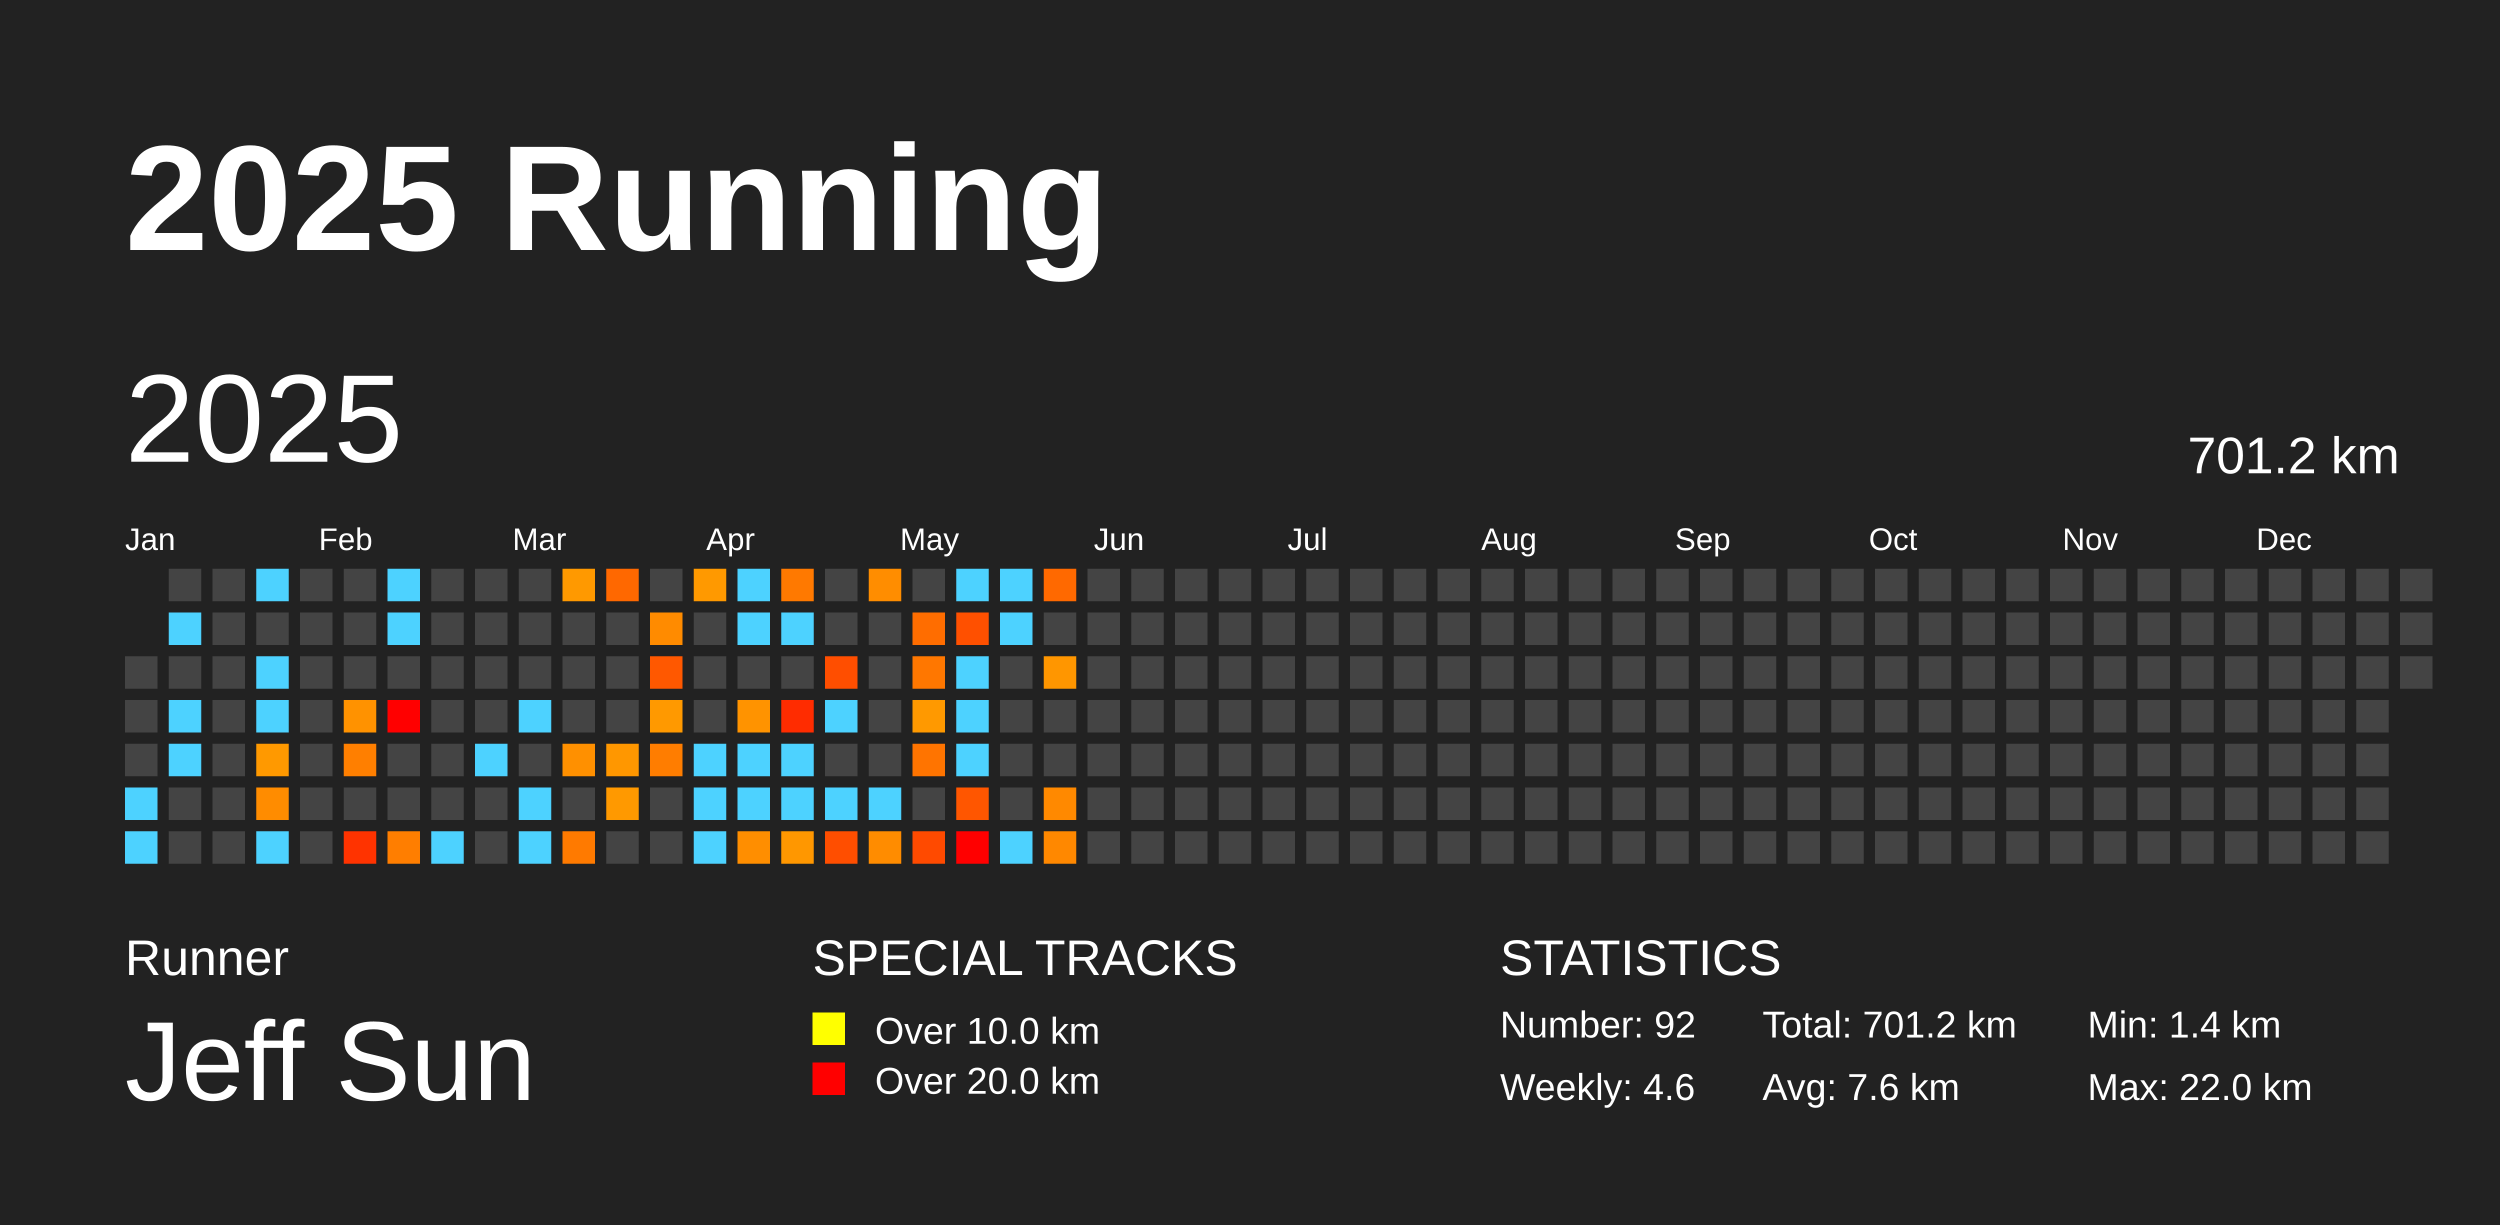
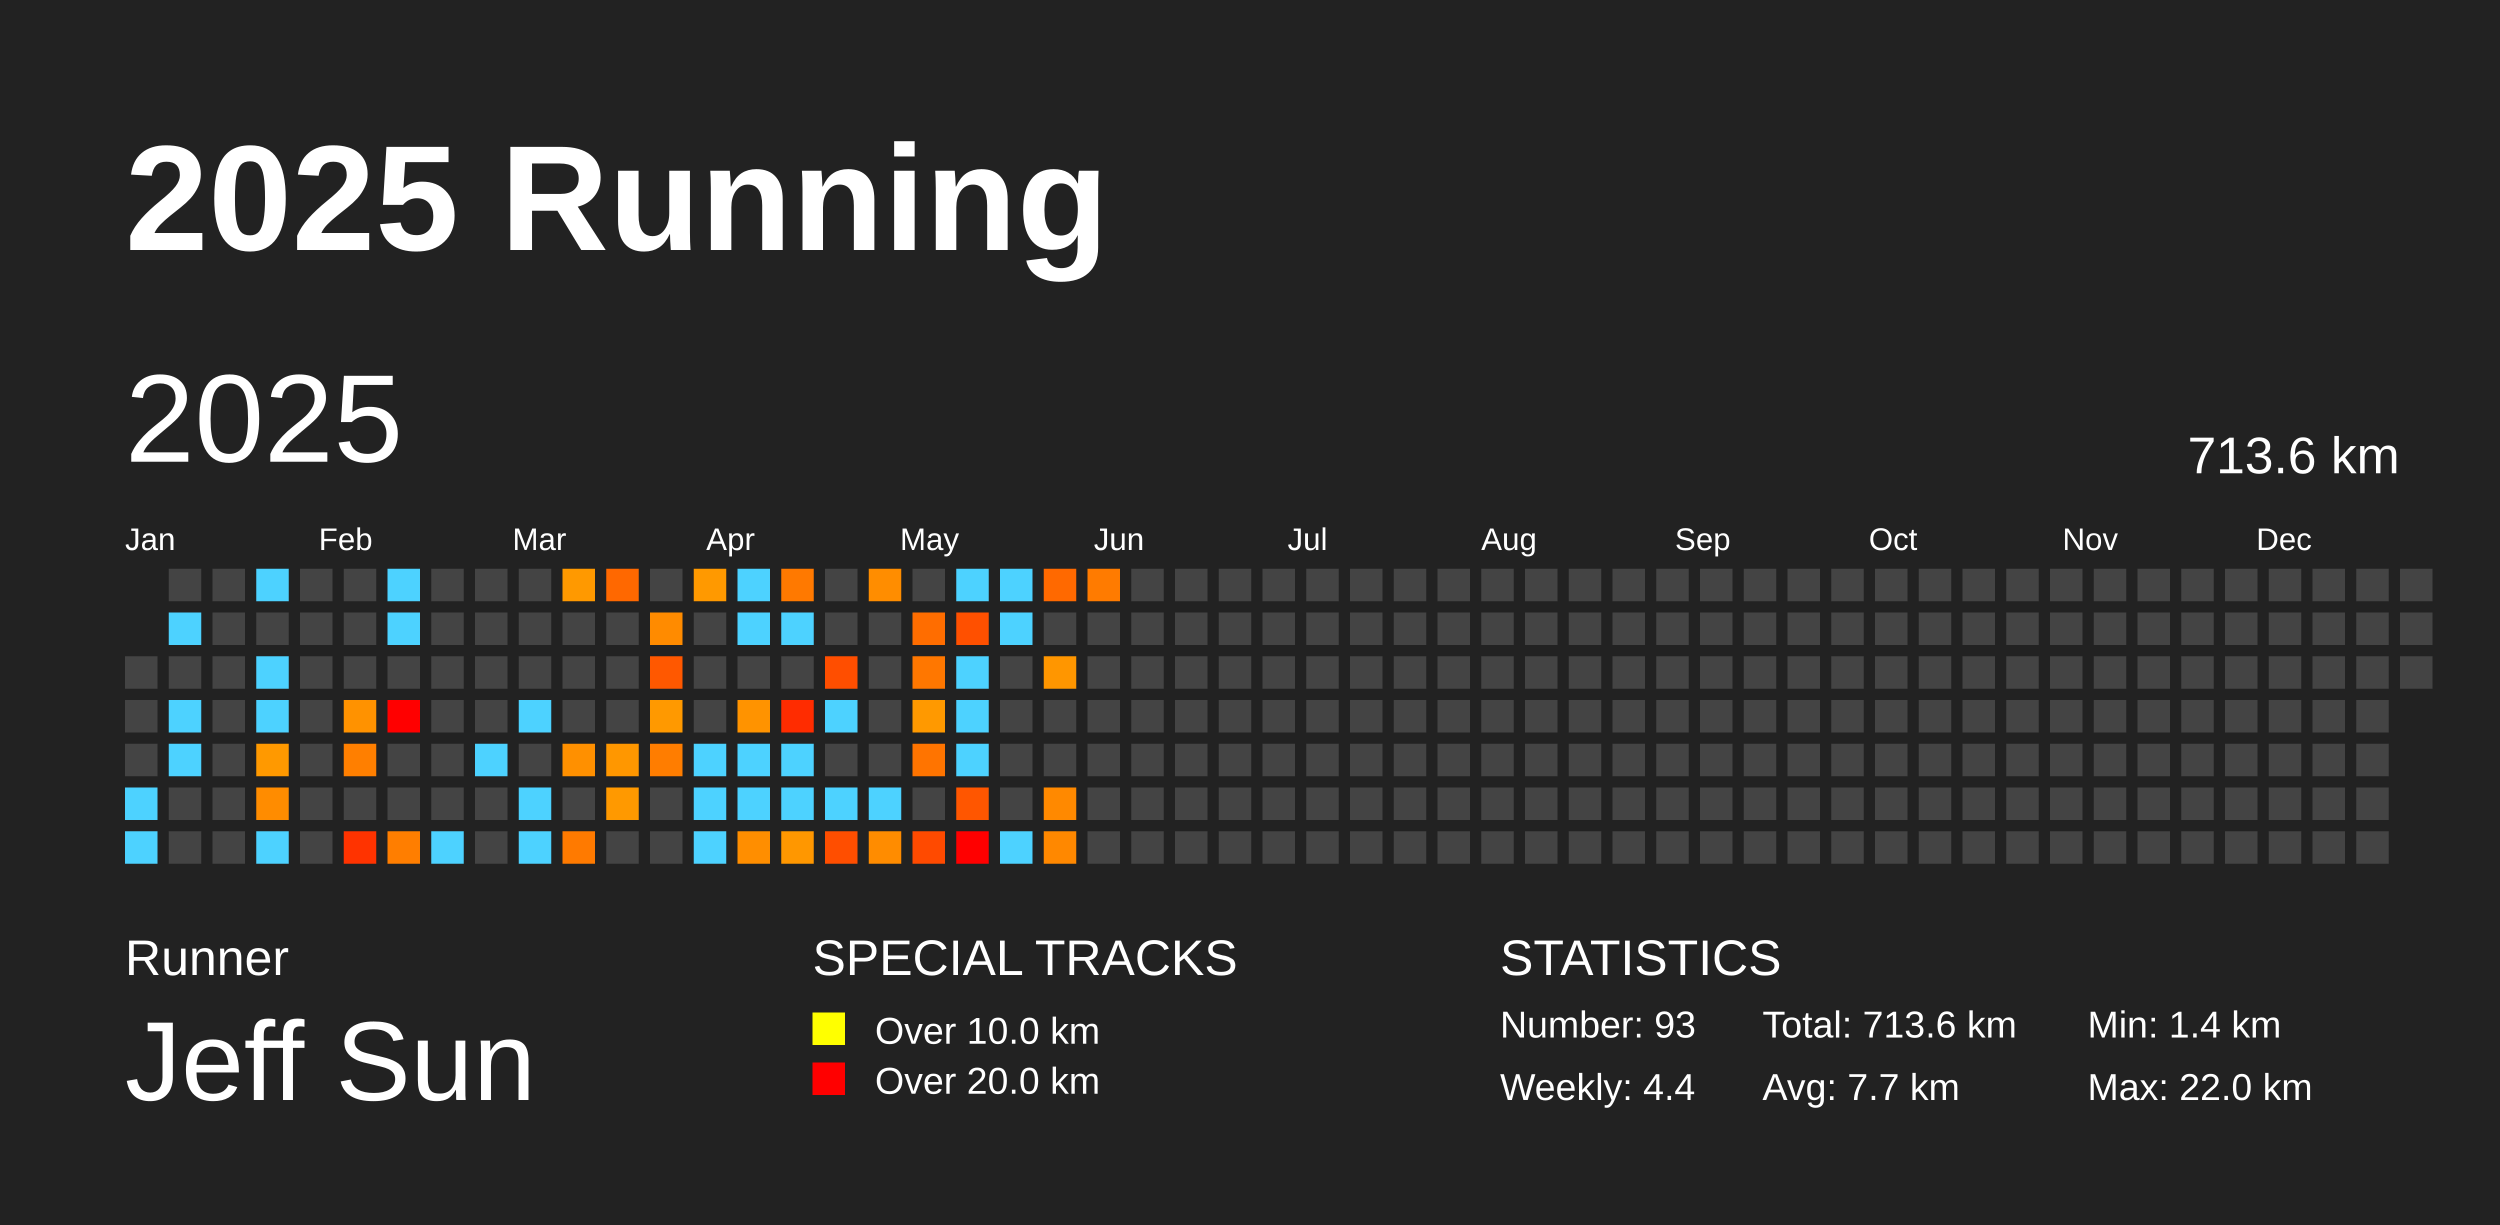
<svg xmlns="http://www.w3.org/2000/svg" baseProfile="full" height="98mm" version="1.1" viewBox="0,0,200,98" width="200mm">
  <defs />
  <rect fill="#222222" height="98" width="200" x="0" y="0" />
  <text fill="#FFFFFF" style="font-size:12px; font-family:Arial; font-weight:bold;" x="10" y="20">2025 Running</text>
  <text fill="#FFFFFF" style="font-size:4px; font-family:Arial" x="10" y="78">Runner</text>
  <text fill="#FFFFFF" style="font-size:9px; font-family:Arial" x="10" y="88">Jeff Sun</text>
  <text fill="#FFFFFF" style="font-size:4px; font-family:Arial" x="65" y="78">SPECIAL TRACKS</text>
  <rect fill="yellow" height="2.6" width="2.6" x="65" y="81" />
  <text fill="#FFFFFF" style="font-size:3px; font-family:Arial" x="70" y="83.5">Over 10.0 km</text>
  <rect fill="red" height="2.6" width="2.6" x="65" y="85" />
  <text fill="#FFFFFF" style="font-size:3px; font-family:Arial" x="70" y="87.5">Over 20.0 km</text>
  <text fill="#FFFFFF" style="font-size:4px; font-family:Arial" x="120" y="78">STATISTICS</text>
-   <text fill="#FFFFFF" style="font-size:3px; font-family:Arial" x="120" y="83">Number: 92</text>
-   <text fill="#FFFFFF" style="font-size:3px; font-family:Arial" x="120" y="88">Weekly: 4.6</text>
-   <text fill="#FFFFFF" style="font-size:3px; font-family:Arial" x="141" y="83">Total: 701.2 km</text>
-   <text fill="#FFFFFF" style="font-size:3px; font-family:Arial" x="141" y="88">Avg: 7.6 km</text>
+   <text fill="#FFFFFF" style="font-size:3px; font-family:Arial" x="120" y="83">Number: 93</text>
+   <text fill="#FFFFFF" style="font-size:3px; font-family:Arial" x="120" y="88">Weekly: 4.4</text>
+   <text fill="#FFFFFF" style="font-size:3px; font-family:Arial" x="141" y="83">Total: 713.6 km</text>
+   <text fill="#FFFFFF" style="font-size:3px; font-family:Arial" x="141" y="88">Avg: 7.7 km</text>
  <text fill="#FFFFFF" style="font-size:3px; font-family:Arial" x="167" y="83">Min: 1.4 km</text>
  <text fill="#FFFFFF" style="font-size:3px; font-family:Arial" x="167" y="88">Max: 22.0 km</text>
  <text dominant-baseline="hanging" fill="#FFFFFF" style="font-size:10.0px; font-family:Arial;" x="10" y="30">2025</text>
-   <text dominant-baseline="hanging" fill="#FFFFFF" style="font-size:4.125px; font-family:Arial;" x="175" y="35">701.2 km</text>
+   <text dominant-baseline="hanging" fill="#FFFFFF" style="font-size:4.125px; font-family:Arial;" x="175" y="35">713.6 km</text>
  <text fill="#FFFFFF" style="font-size:2.5px; font-family:Arial" x="10.0" y="44">Jan</text>
  <text fill="#FFFFFF" style="font-size:2.5px; font-family:Arial" x="25.5" y="44">Feb</text>
  <text fill="#FFFFFF" style="font-size:2.5px; font-family:Arial" x="41.0" y="44">Mar</text>
  <text fill="#FFFFFF" style="font-size:2.5px; font-family:Arial" x="56.5" y="44">Apr</text>
  <text fill="#FFFFFF" style="font-size:2.5px; font-family:Arial" x="72.0" y="44">May</text>
  <text fill="#FFFFFF" style="font-size:2.5px; font-family:Arial" x="87.5" y="44">Jun</text>
  <text fill="#FFFFFF" style="font-size:2.5px; font-family:Arial" x="103.0" y="44">Jul</text>
  <text fill="#FFFFFF" style="font-size:2.5px; font-family:Arial" x="118.5" y="44">Aug</text>
  <text fill="#FFFFFF" style="font-size:2.5px; font-family:Arial" x="134.0" y="44">Sep</text>
  <text fill="#FFFFFF" style="font-size:2.5px; font-family:Arial" x="149.5" y="44">Oct</text>
  <text fill="#FFFFFF" style="font-size:2.5px; font-family:Arial" x="165.0" y="44">Nov</text>
  <text fill="#FFFFFF" style="font-size:2.5px; font-family:Arial" x="180.5" y="44">Dec</text>
  <rect fill="#444444" height="2.6" width="2.6" x="10.0" y="52.5" />
  <rect fill="#444444" height="2.6" width="2.6" x="10.0" y="56.0" />
  <rect fill="#444444" height="2.6" width="2.6" x="10.0" y="59.5" />
  <rect fill="#4dd2ff" height="2.6" width="2.6" x="10.0" y="63.0" />
  <rect fill="#4dd2ff" height="2.6" width="2.6" x="10.0" y="66.5" />
  <rect fill="#444444" height="2.6" width="2.6" x="13.5" y="45.5" />
  <rect fill="#4dd2ff" height="2.6" width="2.6" x="13.5" y="49.0" />
  <rect fill="#444444" height="2.6" width="2.6" x="13.5" y="52.5" />
  <rect fill="#4dd2ff" height="2.6" width="2.6" x="13.5" y="56.0" />
  <rect fill="#4dd2ff" height="2.6" width="2.6" x="13.5" y="59.5" />
  <rect fill="#444444" height="2.6" width="2.6" x="13.5" y="63.0" />
  <rect fill="#444444" height="2.6" width="2.6" x="13.5" y="66.5" />
  <rect fill="#444444" height="2.6" width="2.6" x="17.0" y="45.5" />
  <rect fill="#444444" height="2.6" width="2.6" x="17.0" y="49.0" />
  <rect fill="#444444" height="2.6" width="2.6" x="17.0" y="52.5" />
  <rect fill="#444444" height="2.6" width="2.6" x="17.0" y="56.0" />
  <rect fill="#444444" height="2.6" width="2.6" x="17.0" y="59.5" />
  <rect fill="#444444" height="2.6" width="2.6" x="17.0" y="63.0" />
  <rect fill="#444444" height="2.6" width="2.6" x="17.0" y="66.5" />
  <rect fill="#4dd2ff" height="2.6" width="2.6" x="20.5" y="45.5" />
  <rect fill="#444444" height="2.6" width="2.6" x="20.5" y="49.0" />
  <rect fill="#4dd2ff" height="2.6" width="2.6" x="20.5" y="52.5" />
  <rect fill="#4dd2ff" height="2.6" width="2.6" x="20.5" y="56.0" />
  <rect fill="#ff9900" height="2.6" width="2.6" x="20.5" y="59.5" />
  <rect fill="#ff8c00" height="2.6" width="2.6" x="20.5" y="63.0" />
  <rect fill="#4dd2ff" height="2.6" width="2.6" x="20.5" y="66.5" />
  <rect fill="#444444" height="2.6" width="2.6" x="24.0" y="45.5" />
  <rect fill="#444444" height="2.6" width="2.6" x="24.0" y="49.0" />
  <rect fill="#444444" height="2.6" width="2.6" x="24.0" y="52.5" />
  <rect fill="#444444" height="2.6" width="2.6" x="24.0" y="56.0" />
  <rect fill="#444444" height="2.6" width="2.6" x="24.0" y="59.5" />
  <rect fill="#444444" height="2.6" width="2.6" x="24.0" y="63.0" />
  <rect fill="#444444" height="2.6" width="2.6" x="24.0" y="66.5" />
  <rect fill="#444444" height="2.6" width="2.6" x="27.5" y="45.5" />
  <rect fill="#444444" height="2.6" width="2.6" x="27.5" y="49.0" />
  <rect fill="#444444" height="2.6" width="2.6" x="27.5" y="52.5" />
  <rect fill="#ff9200" height="2.6" width="2.6" x="27.5" y="56.0" />
  <rect fill="#ff7f00" height="2.6" width="2.6" x="27.5" y="59.5" />
  <rect fill="#444444" height="2.6" width="2.6" x="27.5" y="63.0" />
  <rect fill="#ff3300" height="2.6" width="2.6" x="27.5" y="66.5" />
  <rect fill="#4dd2ff" height="2.6" width="2.6" x="31.0" y="45.5" />
  <rect fill="#4dd2ff" height="2.6" width="2.6" x="31.0" y="49.0" />
  <rect fill="#444444" height="2.6" width="2.6" x="31.0" y="52.5" />
  <rect fill="red" height="2.6" width="2.6" x="31.0" y="56.0" />
  <rect fill="#444444" height="2.6" width="2.6" x="31.0" y="59.5" />
  <rect fill="#444444" height="2.6" width="2.6" x="31.0" y="63.0" />
  <rect fill="#ff7e00" height="2.6" width="2.6" x="31.0" y="66.5" />
  <rect fill="#444444" height="2.6" width="2.6" x="34.5" y="45.5" />
  <rect fill="#444444" height="2.6" width="2.6" x="34.5" y="49.0" />
  <rect fill="#444444" height="2.6" width="2.6" x="34.5" y="52.5" />
  <rect fill="#444444" height="2.6" width="2.6" x="34.5" y="56.0" />
  <rect fill="#444444" height="2.6" width="2.6" x="34.5" y="59.5" />
  <rect fill="#444444" height="2.6" width="2.6" x="34.5" y="63.0" />
  <rect fill="#4dd2ff" height="2.6" width="2.6" x="34.5" y="66.5" />
  <rect fill="#444444" height="2.6" width="2.6" x="38.0" y="45.5" />
  <rect fill="#444444" height="2.6" width="2.6" x="38.0" y="49.0" />
  <rect fill="#444444" height="2.6" width="2.6" x="38.0" y="52.5" />
  <rect fill="#444444" height="2.6" width="2.6" x="38.0" y="56.0" />
  <rect fill="#4dd2ff" height="2.6" width="2.6" x="38.0" y="59.5" />
  <rect fill="#444444" height="2.6" width="2.6" x="38.0" y="63.0" />
  <rect fill="#444444" height="2.6" width="2.6" x="38.0" y="66.5" />
  <rect fill="#444444" height="2.6" width="2.6" x="41.5" y="45.5" />
  <rect fill="#444444" height="2.6" width="2.6" x="41.5" y="49.0" />
  <rect fill="#444444" height="2.6" width="2.6" x="41.5" y="52.5" />
  <rect fill="#4dd2ff" height="2.6" width="2.6" x="41.5" y="56.0" />
  <rect fill="#444444" height="2.6" width="2.6" x="41.5" y="59.5" />
  <rect fill="#4dd2ff" height="2.6" width="2.6" x="41.5" y="63.0" />
  <rect fill="#4dd2ff" height="2.6" width="2.6" x="41.5" y="66.5" />
  <rect fill="#ff9900" height="2.6" width="2.6" x="45.0" y="45.5" />
  <rect fill="#444444" height="2.6" width="2.6" x="45.0" y="49.0" />
  <rect fill="#444444" height="2.6" width="2.6" x="45.0" y="52.5" />
  <rect fill="#444444" height="2.6" width="2.6" x="45.0" y="56.0" />
  <rect fill="#ff9000" height="2.6" width="2.6" x="45.0" y="59.5" />
  <rect fill="#444444" height="2.6" width="2.6" x="45.0" y="63.0" />
  <rect fill="#ff7a00" height="2.6" width="2.6" x="45.0" y="66.5" />
  <rect fill="#ff6800" height="2.6" width="2.6" x="48.5" y="45.5" />
  <rect fill="#444444" height="2.6" width="2.6" x="48.5" y="49.0" />
  <rect fill="#444444" height="2.6" width="2.6" x="48.5" y="52.5" />
  <rect fill="#444444" height="2.6" width="2.6" x="48.5" y="56.0" />
  <rect fill="#ff9700" height="2.6" width="2.6" x="48.5" y="59.5" />
  <rect fill="#ff9900" height="2.6" width="2.6" x="48.5" y="63.0" />
  <rect fill="#444444" height="2.6" width="2.6" x="48.5" y="66.5" />
  <rect fill="#444444" height="2.6" width="2.6" x="52.0" y="45.5" />
  <rect fill="#ff8b00" height="2.6" width="2.6" x="52.0" y="49.0" />
  <rect fill="#ff5800" height="2.6" width="2.6" x="52.0" y="52.5" />
  <rect fill="#ff9900" height="2.6" width="2.6" x="52.0" y="56.0" />
  <rect fill="#ff7d00" height="2.6" width="2.6" x="52.0" y="59.5" />
  <rect fill="#444444" height="2.6" width="2.6" x="52.0" y="63.0" />
  <rect fill="#444444" height="2.6" width="2.6" x="52.0" y="66.5" />
  <rect fill="#ff9900" height="2.6" width="2.6" x="55.5" y="45.5" />
  <rect fill="#444444" height="2.6" width="2.6" x="55.5" y="49.0" />
  <rect fill="#444444" height="2.6" width="2.6" x="55.5" y="52.5" />
  <rect fill="#444444" height="2.6" width="2.6" x="55.5" y="56.0" />
  <rect fill="#4dd2ff" height="2.6" width="2.6" x="55.5" y="59.5" />
  <rect fill="#4dd2ff" height="2.6" width="2.6" x="55.5" y="63.0" />
  <rect fill="#4dd2ff" height="2.6" width="2.6" x="55.5" y="66.5" />
  <rect fill="#4dd2ff" height="2.6" width="2.6" x="59.0" y="45.5" />
  <rect fill="#4dd2ff" height="2.6" width="2.6" x="59.0" y="49.0" />
  <rect fill="#444444" height="2.6" width="2.6" x="59.0" y="52.5" />
  <rect fill="#ff9300" height="2.6" width="2.6" x="59.0" y="56.0" />
  <rect fill="#4dd2ff" height="2.6" width="2.6" x="59.0" y="59.5" />
  <rect fill="#4dd2ff" height="2.6" width="2.6" x="59.0" y="63.0" />
  <rect fill="#ff8e00" height="2.6" width="2.6" x="59.0" y="66.5" />
  <rect fill="#ff7900" height="2.6" width="2.6" x="62.5" y="45.5" />
  <rect fill="#4dd2ff" height="2.6" width="2.6" x="62.5" y="49.0" />
  <rect fill="#444444" height="2.6" width="2.6" x="62.5" y="52.5" />
  <rect fill="#ff2c00" height="2.6" width="2.6" x="62.5" y="56.0" />
  <rect fill="#4dd2ff" height="2.6" width="2.6" x="62.5" y="59.5" />
  <rect fill="#4dd2ff" height="2.6" width="2.6" x="62.5" y="63.0" />
  <rect fill="#ff9700" height="2.6" width="2.6" x="62.5" y="66.5" />
  <rect fill="#444444" height="2.6" width="2.6" x="66.0" y="45.5" />
  <rect fill="#444444" height="2.6" width="2.6" x="66.0" y="49.0" />
  <rect fill="#ff4e00" height="2.6" width="2.6" x="66.0" y="52.5" />
  <rect fill="#4dd2ff" height="2.6" width="2.6" x="66.0" y="56.0" />
  <rect fill="#444444" height="2.6" width="2.6" x="66.0" y="59.5" />
  <rect fill="#4dd2ff" height="2.6" width="2.6" x="66.0" y="63.0" />
  <rect fill="#ff4e00" height="2.6" width="2.6" x="66.0" y="66.5" />
  <rect fill="#ff8d00" height="2.6" width="2.6" x="69.5" y="45.5" />
  <rect fill="#444444" height="2.6" width="2.6" x="69.5" y="49.0" />
  <rect fill="#444444" height="2.6" width="2.6" x="69.5" y="52.5" />
  <rect fill="#444444" height="2.6" width="2.6" x="69.5" y="56.0" />
  <rect fill="#444444" height="2.6" width="2.6" x="69.5" y="59.5" />
  <rect fill="#4dd2ff" height="2.6" width="2.6" x="69.5" y="63.0" />
  <rect fill="#ff8c00" height="2.6" width="2.6" x="69.5" y="66.5" />
  <rect fill="#444444" height="2.6" width="2.6" x="73.0" y="45.5" />
  <rect fill="#ff6d00" height="2.6" width="2.6" x="73.0" y="49.0" />
  <rect fill="#ff7700" height="2.6" width="2.6" x="73.0" y="52.5" />
  <rect fill="#ff9900" height="2.6" width="2.6" x="73.0" y="56.0" />
  <rect fill="#ff7400" height="2.6" width="2.6" x="73.0" y="59.5" />
  <rect fill="#444444" height="2.6" width="2.6" x="73.0" y="63.0" />
  <rect fill="#ff4a00" height="2.6" width="2.6" x="73.0" y="66.5" />
  <rect fill="#4dd2ff" height="2.6" width="2.6" x="76.5" y="45.5" />
  <rect fill="#ff5000" height="2.6" width="2.6" x="76.5" y="49.0" />
  <rect fill="#4dd2ff" height="2.6" width="2.6" x="76.5" y="52.5" />
  <rect fill="#4dd2ff" height="2.6" width="2.6" x="76.5" y="56.0" />
  <rect fill="#4dd2ff" height="2.6" width="2.6" x="76.5" y="59.5" />
  <rect fill="#ff5600" height="2.6" width="2.6" x="76.5" y="63.0" />
  <rect fill="red" height="2.6" width="2.6" x="76.5" y="66.5" />
  <rect fill="#4dd2ff" height="2.6" width="2.6" x="80.0" y="45.5" />
  <rect fill="#4dd2ff" height="2.6" width="2.6" x="80.0" y="49.0" />
  <rect fill="#444444" height="2.6" width="2.6" x="80.0" y="52.5" />
  <rect fill="#444444" height="2.6" width="2.6" x="80.0" y="56.0" />
  <rect fill="#444444" height="2.6" width="2.6" x="80.0" y="59.5" />
  <rect fill="#444444" height="2.6" width="2.6" x="80.0" y="63.0" />
  <rect fill="#4dd2ff" height="2.6" width="2.6" x="80.0" y="66.5" />
  <rect fill="#ff6900" height="2.6" width="2.6" x="83.5" y="45.5" />
  <rect fill="#444444" height="2.6" width="2.6" x="83.5" y="49.0" />
  <rect fill="#ff9600" height="2.6" width="2.6" x="83.5" y="52.5" />
  <rect fill="#444444" height="2.6" width="2.6" x="83.5" y="56.0" />
  <rect fill="#444444" height="2.6" width="2.6" x="83.5" y="59.5" />
  <rect fill="#ff8900" height="2.6" width="2.6" x="83.5" y="63.0" />
  <rect fill="#ff8800" height="2.6" width="2.6" x="83.5" y="66.5" />
-   <rect fill="#444444" height="2.6" width="2.6" x="87.0" y="45.5" />
+   <rect fill="#ff7b00" height="2.6" width="2.6" x="87.0" y="45.5" />
  <rect fill="#444444" height="2.6" width="2.6" x="87.0" y="49.0" />
  <rect fill="#444444" height="2.6" width="2.6" x="87.0" y="52.5" />
  <rect fill="#444444" height="2.6" width="2.6" x="87.0" y="56.0" />
  <rect fill="#444444" height="2.6" width="2.6" x="87.0" y="59.5" />
  <rect fill="#444444" height="2.6" width="2.6" x="87.0" y="63.0" />
  <rect fill="#444444" height="2.6" width="2.6" x="87.0" y="66.5" />
  <rect fill="#444444" height="2.6" width="2.6" x="90.5" y="45.5" />
  <rect fill="#444444" height="2.6" width="2.6" x="90.5" y="49.0" />
  <rect fill="#444444" height="2.6" width="2.6" x="90.5" y="52.5" />
  <rect fill="#444444" height="2.6" width="2.6" x="90.5" y="56.0" />
  <rect fill="#444444" height="2.6" width="2.6" x="90.5" y="59.5" />
  <rect fill="#444444" height="2.6" width="2.6" x="90.5" y="63.0" />
  <rect fill="#444444" height="2.6" width="2.6" x="90.5" y="66.5" />
  <rect fill="#444444" height="2.6" width="2.6" x="94.0" y="45.5" />
  <rect fill="#444444" height="2.6" width="2.6" x="94.0" y="49.0" />
  <rect fill="#444444" height="2.6" width="2.6" x="94.0" y="52.5" />
  <rect fill="#444444" height="2.6" width="2.6" x="94.0" y="56.0" />
  <rect fill="#444444" height="2.6" width="2.6" x="94.0" y="59.5" />
  <rect fill="#444444" height="2.6" width="2.6" x="94.0" y="63.0" />
  <rect fill="#444444" height="2.6" width="2.6" x="94.0" y="66.5" />
  <rect fill="#444444" height="2.6" width="2.6" x="97.5" y="45.5" />
  <rect fill="#444444" height="2.6" width="2.6" x="97.5" y="49.0" />
  <rect fill="#444444" height="2.6" width="2.6" x="97.5" y="52.5" />
  <rect fill="#444444" height="2.6" width="2.6" x="97.5" y="56.0" />
  <rect fill="#444444" height="2.6" width="2.6" x="97.5" y="59.5" />
  <rect fill="#444444" height="2.6" width="2.6" x="97.5" y="63.0" />
  <rect fill="#444444" height="2.6" width="2.6" x="97.5" y="66.5" />
  <rect fill="#444444" height="2.6" width="2.6" x="101.0" y="45.5" />
  <rect fill="#444444" height="2.6" width="2.6" x="101.0" y="49.0" />
  <rect fill="#444444" height="2.6" width="2.6" x="101.0" y="52.5" />
  <rect fill="#444444" height="2.6" width="2.6" x="101.0" y="56.0" />
  <rect fill="#444444" height="2.6" width="2.6" x="101.0" y="59.5" />
  <rect fill="#444444" height="2.6" width="2.6" x="101.0" y="63.0" />
  <rect fill="#444444" height="2.6" width="2.6" x="101.0" y="66.5" />
  <rect fill="#444444" height="2.6" width="2.6" x="104.5" y="45.5" />
  <rect fill="#444444" height="2.6" width="2.6" x="104.5" y="49.0" />
  <rect fill="#444444" height="2.6" width="2.6" x="104.5" y="52.5" />
  <rect fill="#444444" height="2.6" width="2.6" x="104.5" y="56.0" />
  <rect fill="#444444" height="2.6" width="2.6" x="104.5" y="59.5" />
  <rect fill="#444444" height="2.6" width="2.6" x="104.5" y="63.0" />
  <rect fill="#444444" height="2.6" width="2.6" x="104.5" y="66.5" />
  <rect fill="#444444" height="2.6" width="2.6" x="108.0" y="45.5" />
  <rect fill="#444444" height="2.6" width="2.6" x="108.0" y="49.0" />
  <rect fill="#444444" height="2.6" width="2.6" x="108.0" y="52.5" />
  <rect fill="#444444" height="2.6" width="2.6" x="108.0" y="56.0" />
  <rect fill="#444444" height="2.6" width="2.6" x="108.0" y="59.5" />
  <rect fill="#444444" height="2.6" width="2.6" x="108.0" y="63.0" />
  <rect fill="#444444" height="2.6" width="2.6" x="108.0" y="66.5" />
  <rect fill="#444444" height="2.6" width="2.6" x="111.5" y="45.5" />
  <rect fill="#444444" height="2.6" width="2.6" x="111.5" y="49.0" />
  <rect fill="#444444" height="2.6" width="2.6" x="111.5" y="52.5" />
  <rect fill="#444444" height="2.6" width="2.6" x="111.5" y="56.0" />
  <rect fill="#444444" height="2.6" width="2.6" x="111.5" y="59.5" />
  <rect fill="#444444" height="2.6" width="2.6" x="111.5" y="63.0" />
  <rect fill="#444444" height="2.6" width="2.6" x="111.5" y="66.5" />
  <rect fill="#444444" height="2.6" width="2.6" x="115.0" y="45.5" />
  <rect fill="#444444" height="2.6" width="2.6" x="115.0" y="49.0" />
  <rect fill="#444444" height="2.6" width="2.6" x="115.0" y="52.5" />
  <rect fill="#444444" height="2.6" width="2.6" x="115.0" y="56.0" />
  <rect fill="#444444" height="2.6" width="2.6" x="115.0" y="59.5" />
  <rect fill="#444444" height="2.6" width="2.6" x="115.0" y="63.0" />
  <rect fill="#444444" height="2.6" width="2.6" x="115.0" y="66.5" />
  <rect fill="#444444" height="2.6" width="2.6" x="118.5" y="45.5" />
  <rect fill="#444444" height="2.6" width="2.6" x="118.5" y="49.0" />
  <rect fill="#444444" height="2.6" width="2.6" x="118.5" y="52.5" />
  <rect fill="#444444" height="2.6" width="2.6" x="118.5" y="56.0" />
  <rect fill="#444444" height="2.6" width="2.6" x="118.5" y="59.5" />
  <rect fill="#444444" height="2.6" width="2.6" x="118.5" y="63.0" />
  <rect fill="#444444" height="2.6" width="2.6" x="118.5" y="66.5" />
  <rect fill="#444444" height="2.6" width="2.6" x="122.0" y="45.5" />
  <rect fill="#444444" height="2.6" width="2.6" x="122.0" y="49.0" />
  <rect fill="#444444" height="2.6" width="2.6" x="122.0" y="52.5" />
  <rect fill="#444444" height="2.6" width="2.6" x="122.0" y="56.0" />
  <rect fill="#444444" height="2.6" width="2.6" x="122.0" y="59.5" />
  <rect fill="#444444" height="2.6" width="2.6" x="122.0" y="63.0" />
  <rect fill="#444444" height="2.6" width="2.6" x="122.0" y="66.5" />
  <rect fill="#444444" height="2.6" width="2.6" x="125.5" y="45.5" />
  <rect fill="#444444" height="2.6" width="2.6" x="125.5" y="49.0" />
  <rect fill="#444444" height="2.6" width="2.6" x="125.5" y="52.5" />
  <rect fill="#444444" height="2.6" width="2.6" x="125.5" y="56.0" />
  <rect fill="#444444" height="2.6" width="2.6" x="125.5" y="59.5" />
  <rect fill="#444444" height="2.6" width="2.6" x="125.5" y="63.0" />
  <rect fill="#444444" height="2.6" width="2.6" x="125.5" y="66.5" />
  <rect fill="#444444" height="2.6" width="2.6" x="129.0" y="45.5" />
  <rect fill="#444444" height="2.6" width="2.6" x="129.0" y="49.0" />
  <rect fill="#444444" height="2.6" width="2.6" x="129.0" y="52.5" />
  <rect fill="#444444" height="2.6" width="2.6" x="129.0" y="56.0" />
  <rect fill="#444444" height="2.6" width="2.6" x="129.0" y="59.5" />
  <rect fill="#444444" height="2.6" width="2.6" x="129.0" y="63.0" />
  <rect fill="#444444" height="2.6" width="2.6" x="129.0" y="66.5" />
  <rect fill="#444444" height="2.6" width="2.6" x="132.5" y="45.5" />
  <rect fill="#444444" height="2.6" width="2.6" x="132.5" y="49.0" />
  <rect fill="#444444" height="2.6" width="2.6" x="132.5" y="52.5" />
  <rect fill="#444444" height="2.6" width="2.6" x="132.5" y="56.0" />
  <rect fill="#444444" height="2.6" width="2.6" x="132.5" y="59.5" />
  <rect fill="#444444" height="2.6" width="2.6" x="132.5" y="63.0" />
  <rect fill="#444444" height="2.6" width="2.6" x="132.5" y="66.5" />
  <rect fill="#444444" height="2.6" width="2.6" x="136.0" y="45.5" />
  <rect fill="#444444" height="2.6" width="2.6" x="136.0" y="49.0" />
  <rect fill="#444444" height="2.6" width="2.6" x="136.0" y="52.5" />
  <rect fill="#444444" height="2.6" width="2.6" x="136.0" y="56.0" />
  <rect fill="#444444" height="2.6" width="2.6" x="136.0" y="59.5" />
  <rect fill="#444444" height="2.6" width="2.6" x="136.0" y="63.0" />
  <rect fill="#444444" height="2.6" width="2.6" x="136.0" y="66.5" />
  <rect fill="#444444" height="2.6" width="2.6" x="139.5" y="45.5" />
  <rect fill="#444444" height="2.6" width="2.6" x="139.5" y="49.0" />
  <rect fill="#444444" height="2.6" width="2.6" x="139.5" y="52.5" />
  <rect fill="#444444" height="2.6" width="2.6" x="139.5" y="56.0" />
  <rect fill="#444444" height="2.6" width="2.6" x="139.5" y="59.5" />
  <rect fill="#444444" height="2.6" width="2.6" x="139.5" y="63.0" />
  <rect fill="#444444" height="2.6" width="2.6" x="139.5" y="66.5" />
  <rect fill="#444444" height="2.6" width="2.6" x="143.0" y="45.5" />
  <rect fill="#444444" height="2.6" width="2.6" x="143.0" y="49.0" />
  <rect fill="#444444" height="2.6" width="2.6" x="143.0" y="52.5" />
  <rect fill="#444444" height="2.6" width="2.6" x="143.0" y="56.0" />
  <rect fill="#444444" height="2.6" width="2.6" x="143.0" y="59.5" />
  <rect fill="#444444" height="2.6" width="2.6" x="143.0" y="63.0" />
  <rect fill="#444444" height="2.6" width="2.6" x="143.0" y="66.5" />
  <rect fill="#444444" height="2.6" width="2.6" x="146.5" y="45.5" />
  <rect fill="#444444" height="2.6" width="2.6" x="146.5" y="49.0" />
  <rect fill="#444444" height="2.6" width="2.6" x="146.5" y="52.5" />
  <rect fill="#444444" height="2.6" width="2.6" x="146.5" y="56.0" />
  <rect fill="#444444" height="2.6" width="2.6" x="146.5" y="59.5" />
  <rect fill="#444444" height="2.6" width="2.6" x="146.5" y="63.0" />
  <rect fill="#444444" height="2.6" width="2.6" x="146.5" y="66.5" />
  <rect fill="#444444" height="2.6" width="2.6" x="150.0" y="45.5" />
  <rect fill="#444444" height="2.6" width="2.6" x="150.0" y="49.0" />
  <rect fill="#444444" height="2.6" width="2.6" x="150.0" y="52.5" />
  <rect fill="#444444" height="2.6" width="2.6" x="150.0" y="56.0" />
  <rect fill="#444444" height="2.6" width="2.6" x="150.0" y="59.5" />
  <rect fill="#444444" height="2.6" width="2.6" x="150.0" y="63.0" />
  <rect fill="#444444" height="2.6" width="2.6" x="150.0" y="66.5" />
  <rect fill="#444444" height="2.6" width="2.6" x="153.5" y="45.5" />
  <rect fill="#444444" height="2.6" width="2.6" x="153.5" y="49.0" />
  <rect fill="#444444" height="2.6" width="2.6" x="153.5" y="52.5" />
  <rect fill="#444444" height="2.6" width="2.6" x="153.5" y="56.0" />
  <rect fill="#444444" height="2.6" width="2.6" x="153.5" y="59.5" />
  <rect fill="#444444" height="2.6" width="2.6" x="153.5" y="63.0" />
  <rect fill="#444444" height="2.6" width="2.6" x="153.5" y="66.5" />
  <rect fill="#444444" height="2.6" width="2.6" x="157.0" y="45.5" />
  <rect fill="#444444" height="2.6" width="2.6" x="157.0" y="49.0" />
  <rect fill="#444444" height="2.6" width="2.6" x="157.0" y="52.5" />
  <rect fill="#444444" height="2.6" width="2.6" x="157.0" y="56.0" />
  <rect fill="#444444" height="2.6" width="2.6" x="157.0" y="59.5" />
  <rect fill="#444444" height="2.6" width="2.6" x="157.0" y="63.0" />
  <rect fill="#444444" height="2.6" width="2.6" x="157.0" y="66.5" />
  <rect fill="#444444" height="2.6" width="2.6" x="160.5" y="45.5" />
  <rect fill="#444444" height="2.6" width="2.6" x="160.5" y="49.0" />
  <rect fill="#444444" height="2.6" width="2.6" x="160.5" y="52.5" />
  <rect fill="#444444" height="2.6" width="2.6" x="160.5" y="56.0" />
  <rect fill="#444444" height="2.6" width="2.6" x="160.5" y="59.5" />
  <rect fill="#444444" height="2.6" width="2.6" x="160.5" y="63.0" />
  <rect fill="#444444" height="2.6" width="2.6" x="160.5" y="66.5" />
  <rect fill="#444444" height="2.6" width="2.6" x="164.0" y="45.5" />
  <rect fill="#444444" height="2.6" width="2.6" x="164.0" y="49.0" />
  <rect fill="#444444" height="2.6" width="2.6" x="164.0" y="52.5" />
  <rect fill="#444444" height="2.6" width="2.6" x="164.0" y="56.0" />
  <rect fill="#444444" height="2.6" width="2.6" x="164.0" y="59.5" />
  <rect fill="#444444" height="2.6" width="2.6" x="164.0" y="63.0" />
  <rect fill="#444444" height="2.6" width="2.6" x="164.0" y="66.5" />
  <rect fill="#444444" height="2.6" width="2.6" x="167.5" y="45.5" />
  <rect fill="#444444" height="2.6" width="2.6" x="167.5" y="49.0" />
  <rect fill="#444444" height="2.6" width="2.6" x="167.5" y="52.5" />
  <rect fill="#444444" height="2.6" width="2.6" x="167.5" y="56.0" />
  <rect fill="#444444" height="2.6" width="2.6" x="167.5" y="59.5" />
  <rect fill="#444444" height="2.6" width="2.6" x="167.5" y="63.0" />
  <rect fill="#444444" height="2.6" width="2.6" x="167.5" y="66.5" />
  <rect fill="#444444" height="2.6" width="2.6" x="171.0" y="45.5" />
  <rect fill="#444444" height="2.6" width="2.6" x="171.0" y="49.0" />
  <rect fill="#444444" height="2.6" width="2.6" x="171.0" y="52.5" />
  <rect fill="#444444" height="2.6" width="2.6" x="171.0" y="56.0" />
  <rect fill="#444444" height="2.6" width="2.6" x="171.0" y="59.5" />
  <rect fill="#444444" height="2.6" width="2.6" x="171.0" y="63.0" />
  <rect fill="#444444" height="2.6" width="2.6" x="171.0" y="66.5" />
  <rect fill="#444444" height="2.6" width="2.6" x="174.5" y="45.5" />
  <rect fill="#444444" height="2.6" width="2.6" x="174.5" y="49.0" />
  <rect fill="#444444" height="2.6" width="2.6" x="174.5" y="52.5" />
  <rect fill="#444444" height="2.6" width="2.6" x="174.5" y="56.0" />
  <rect fill="#444444" height="2.6" width="2.6" x="174.5" y="59.5" />
  <rect fill="#444444" height="2.6" width="2.6" x="174.5" y="63.0" />
  <rect fill="#444444" height="2.6" width="2.6" x="174.5" y="66.5" />
  <rect fill="#444444" height="2.6" width="2.6" x="178.0" y="45.5" />
  <rect fill="#444444" height="2.6" width="2.6" x="178.0" y="49.0" />
  <rect fill="#444444" height="2.6" width="2.6" x="178.0" y="52.5" />
  <rect fill="#444444" height="2.6" width="2.6" x="178.0" y="56.0" />
  <rect fill="#444444" height="2.6" width="2.6" x="178.0" y="59.5" />
  <rect fill="#444444" height="2.6" width="2.6" x="178.0" y="63.0" />
  <rect fill="#444444" height="2.6" width="2.6" x="178.0" y="66.5" />
  <rect fill="#444444" height="2.6" width="2.6" x="181.5" y="45.5" />
  <rect fill="#444444" height="2.6" width="2.6" x="181.5" y="49.0" />
  <rect fill="#444444" height="2.6" width="2.6" x="181.5" y="52.5" />
  <rect fill="#444444" height="2.6" width="2.6" x="181.5" y="56.0" />
  <rect fill="#444444" height="2.6" width="2.6" x="181.5" y="59.5" />
  <rect fill="#444444" height="2.6" width="2.6" x="181.5" y="63.0" />
  <rect fill="#444444" height="2.6" width="2.6" x="181.5" y="66.5" />
  <rect fill="#444444" height="2.6" width="2.6" x="185.0" y="45.5" />
  <rect fill="#444444" height="2.6" width="2.6" x="185.0" y="49.0" />
  <rect fill="#444444" height="2.6" width="2.6" x="185.0" y="52.5" />
  <rect fill="#444444" height="2.6" width="2.6" x="185.0" y="56.0" />
  <rect fill="#444444" height="2.6" width="2.6" x="185.0" y="59.5" />
  <rect fill="#444444" height="2.6" width="2.6" x="185.0" y="63.0" />
  <rect fill="#444444" height="2.6" width="2.6" x="185.0" y="66.5" />
  <rect fill="#444444" height="2.6" width="2.6" x="188.5" y="45.5" />
  <rect fill="#444444" height="2.6" width="2.6" x="188.5" y="49.0" />
  <rect fill="#444444" height="2.6" width="2.6" x="188.5" y="52.5" />
  <rect fill="#444444" height="2.6" width="2.6" x="188.5" y="56.0" />
  <rect fill="#444444" height="2.6" width="2.6" x="188.5" y="59.5" />
  <rect fill="#444444" height="2.6" width="2.6" x="188.5" y="63.0" />
  <rect fill="#444444" height="2.6" width="2.6" x="188.5" y="66.5" />
  <rect fill="#444444" height="2.6" width="2.6" x="192.0" y="45.5" />
  <rect fill="#444444" height="2.6" width="2.6" x="192.0" y="49.0" />
  <rect fill="#444444" height="2.6" width="2.6" x="192.0" y="52.5" />
</svg>
